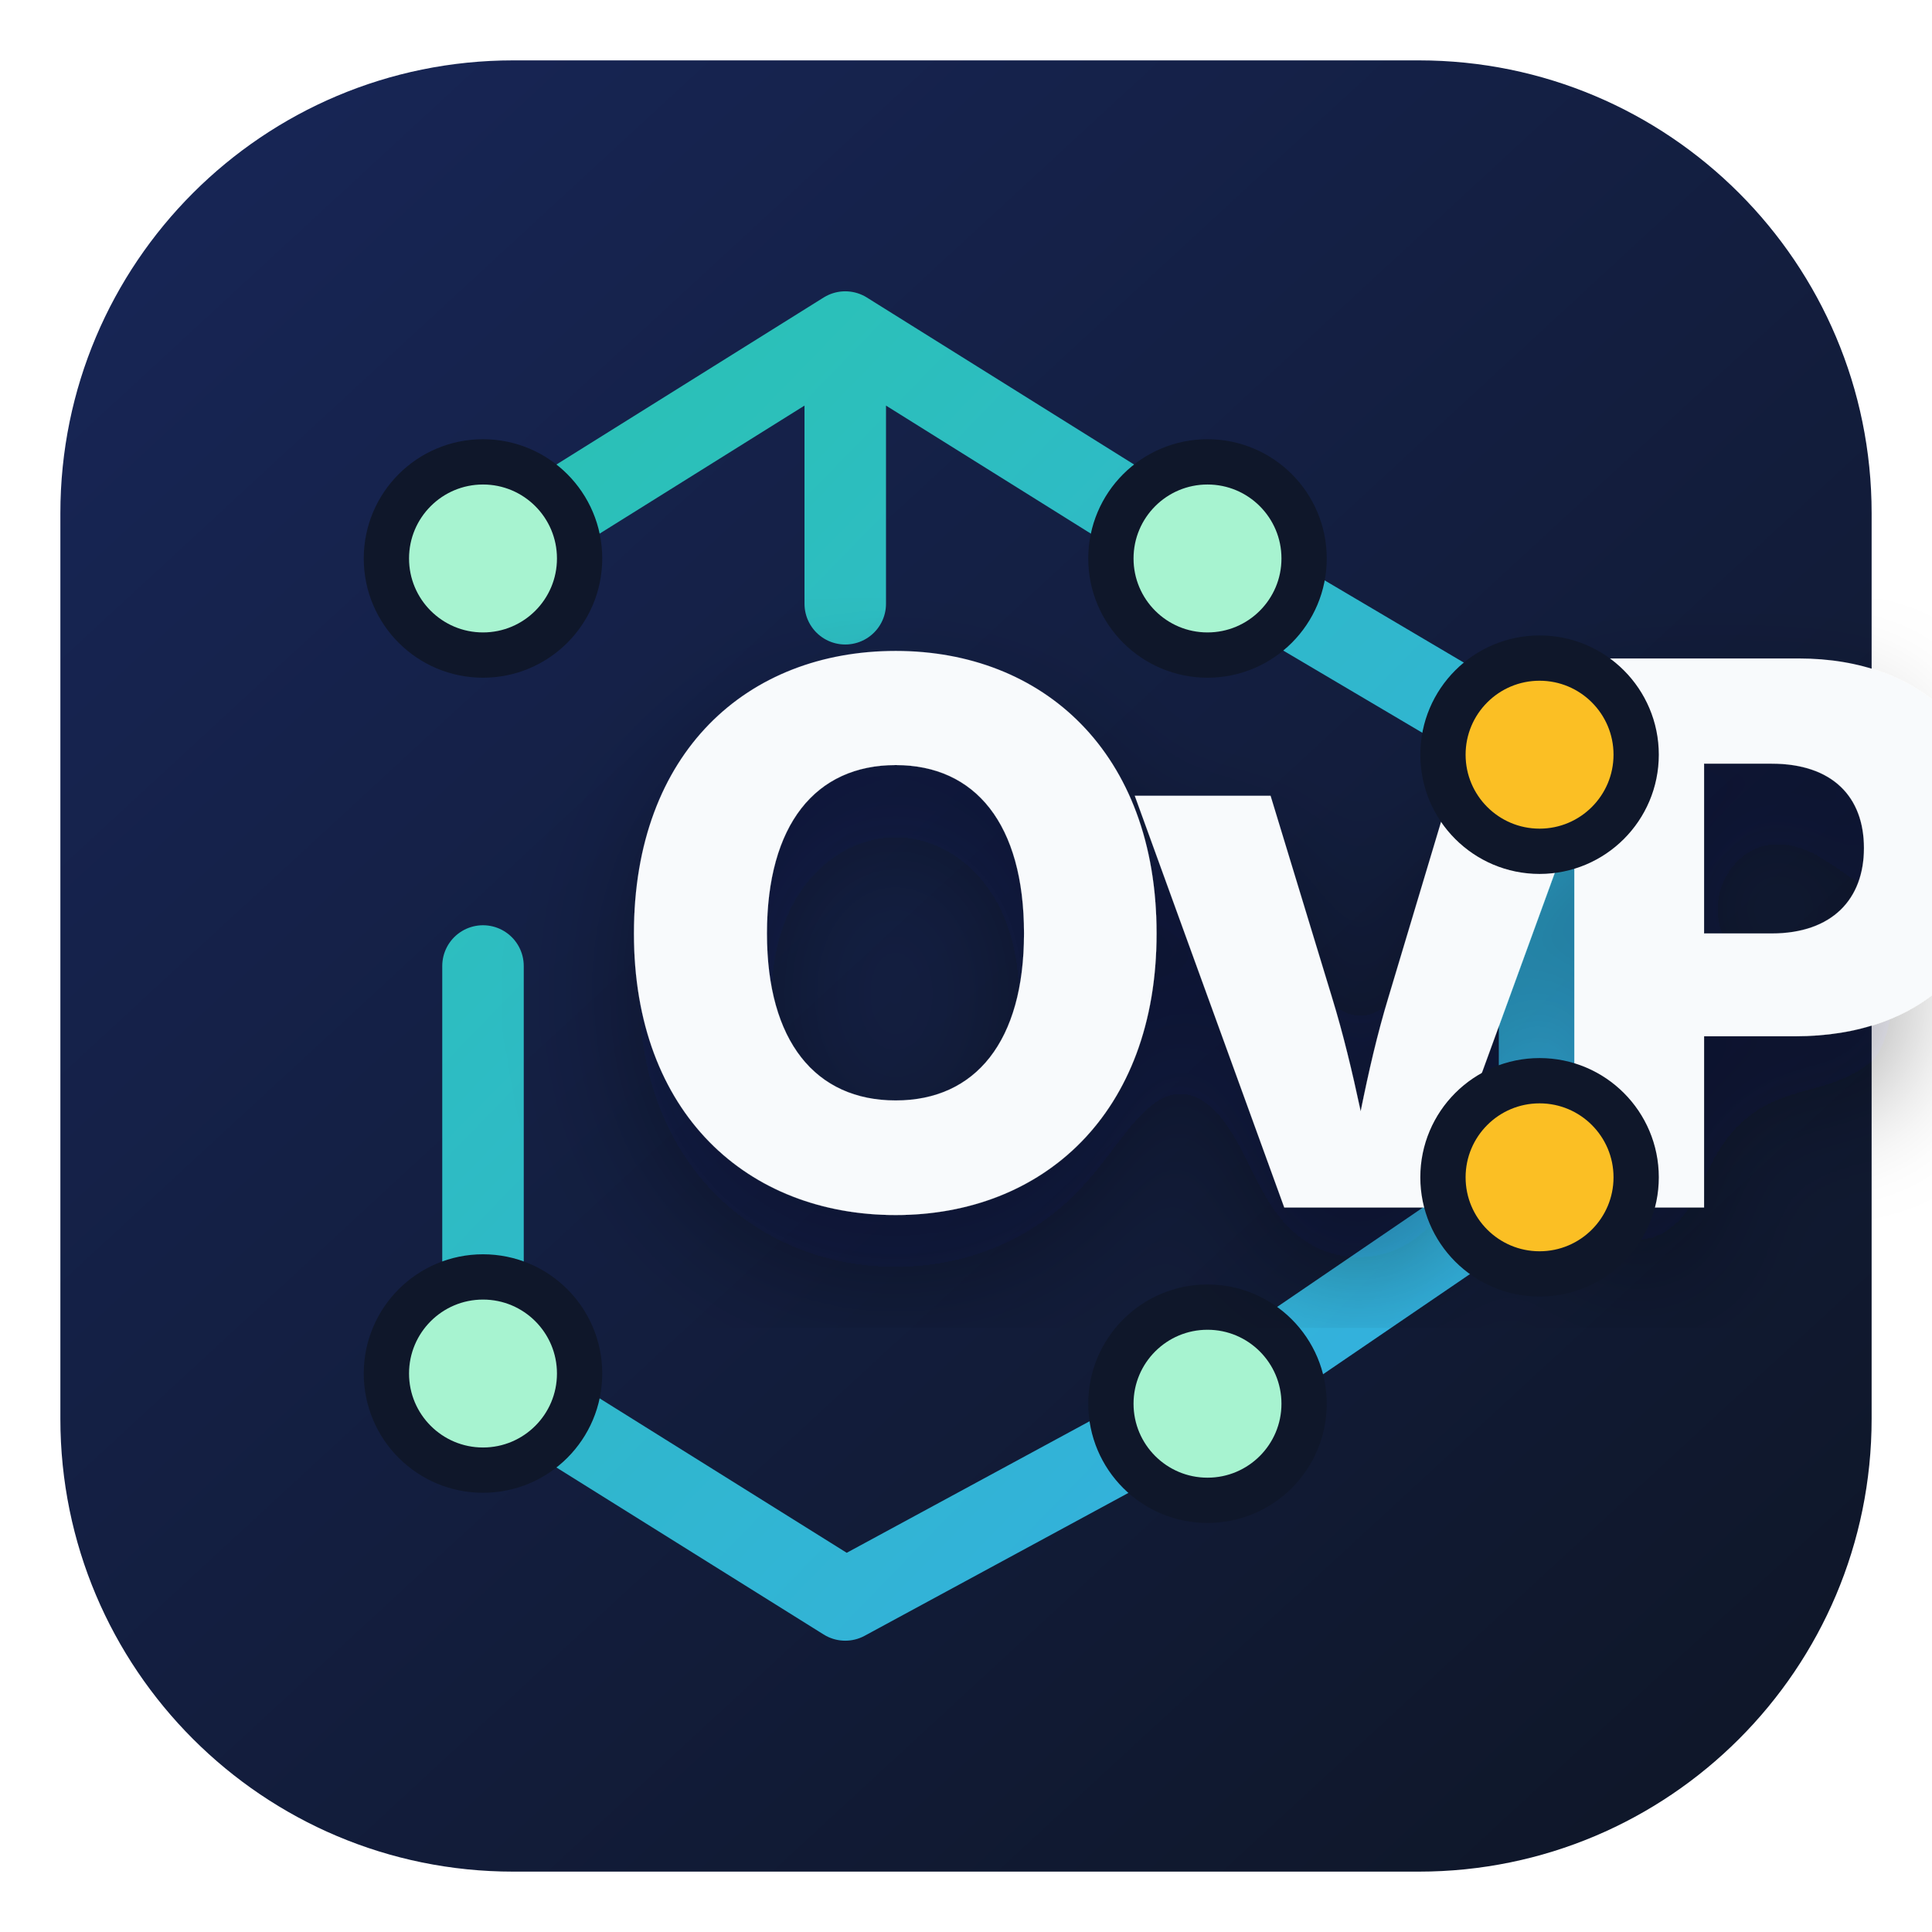
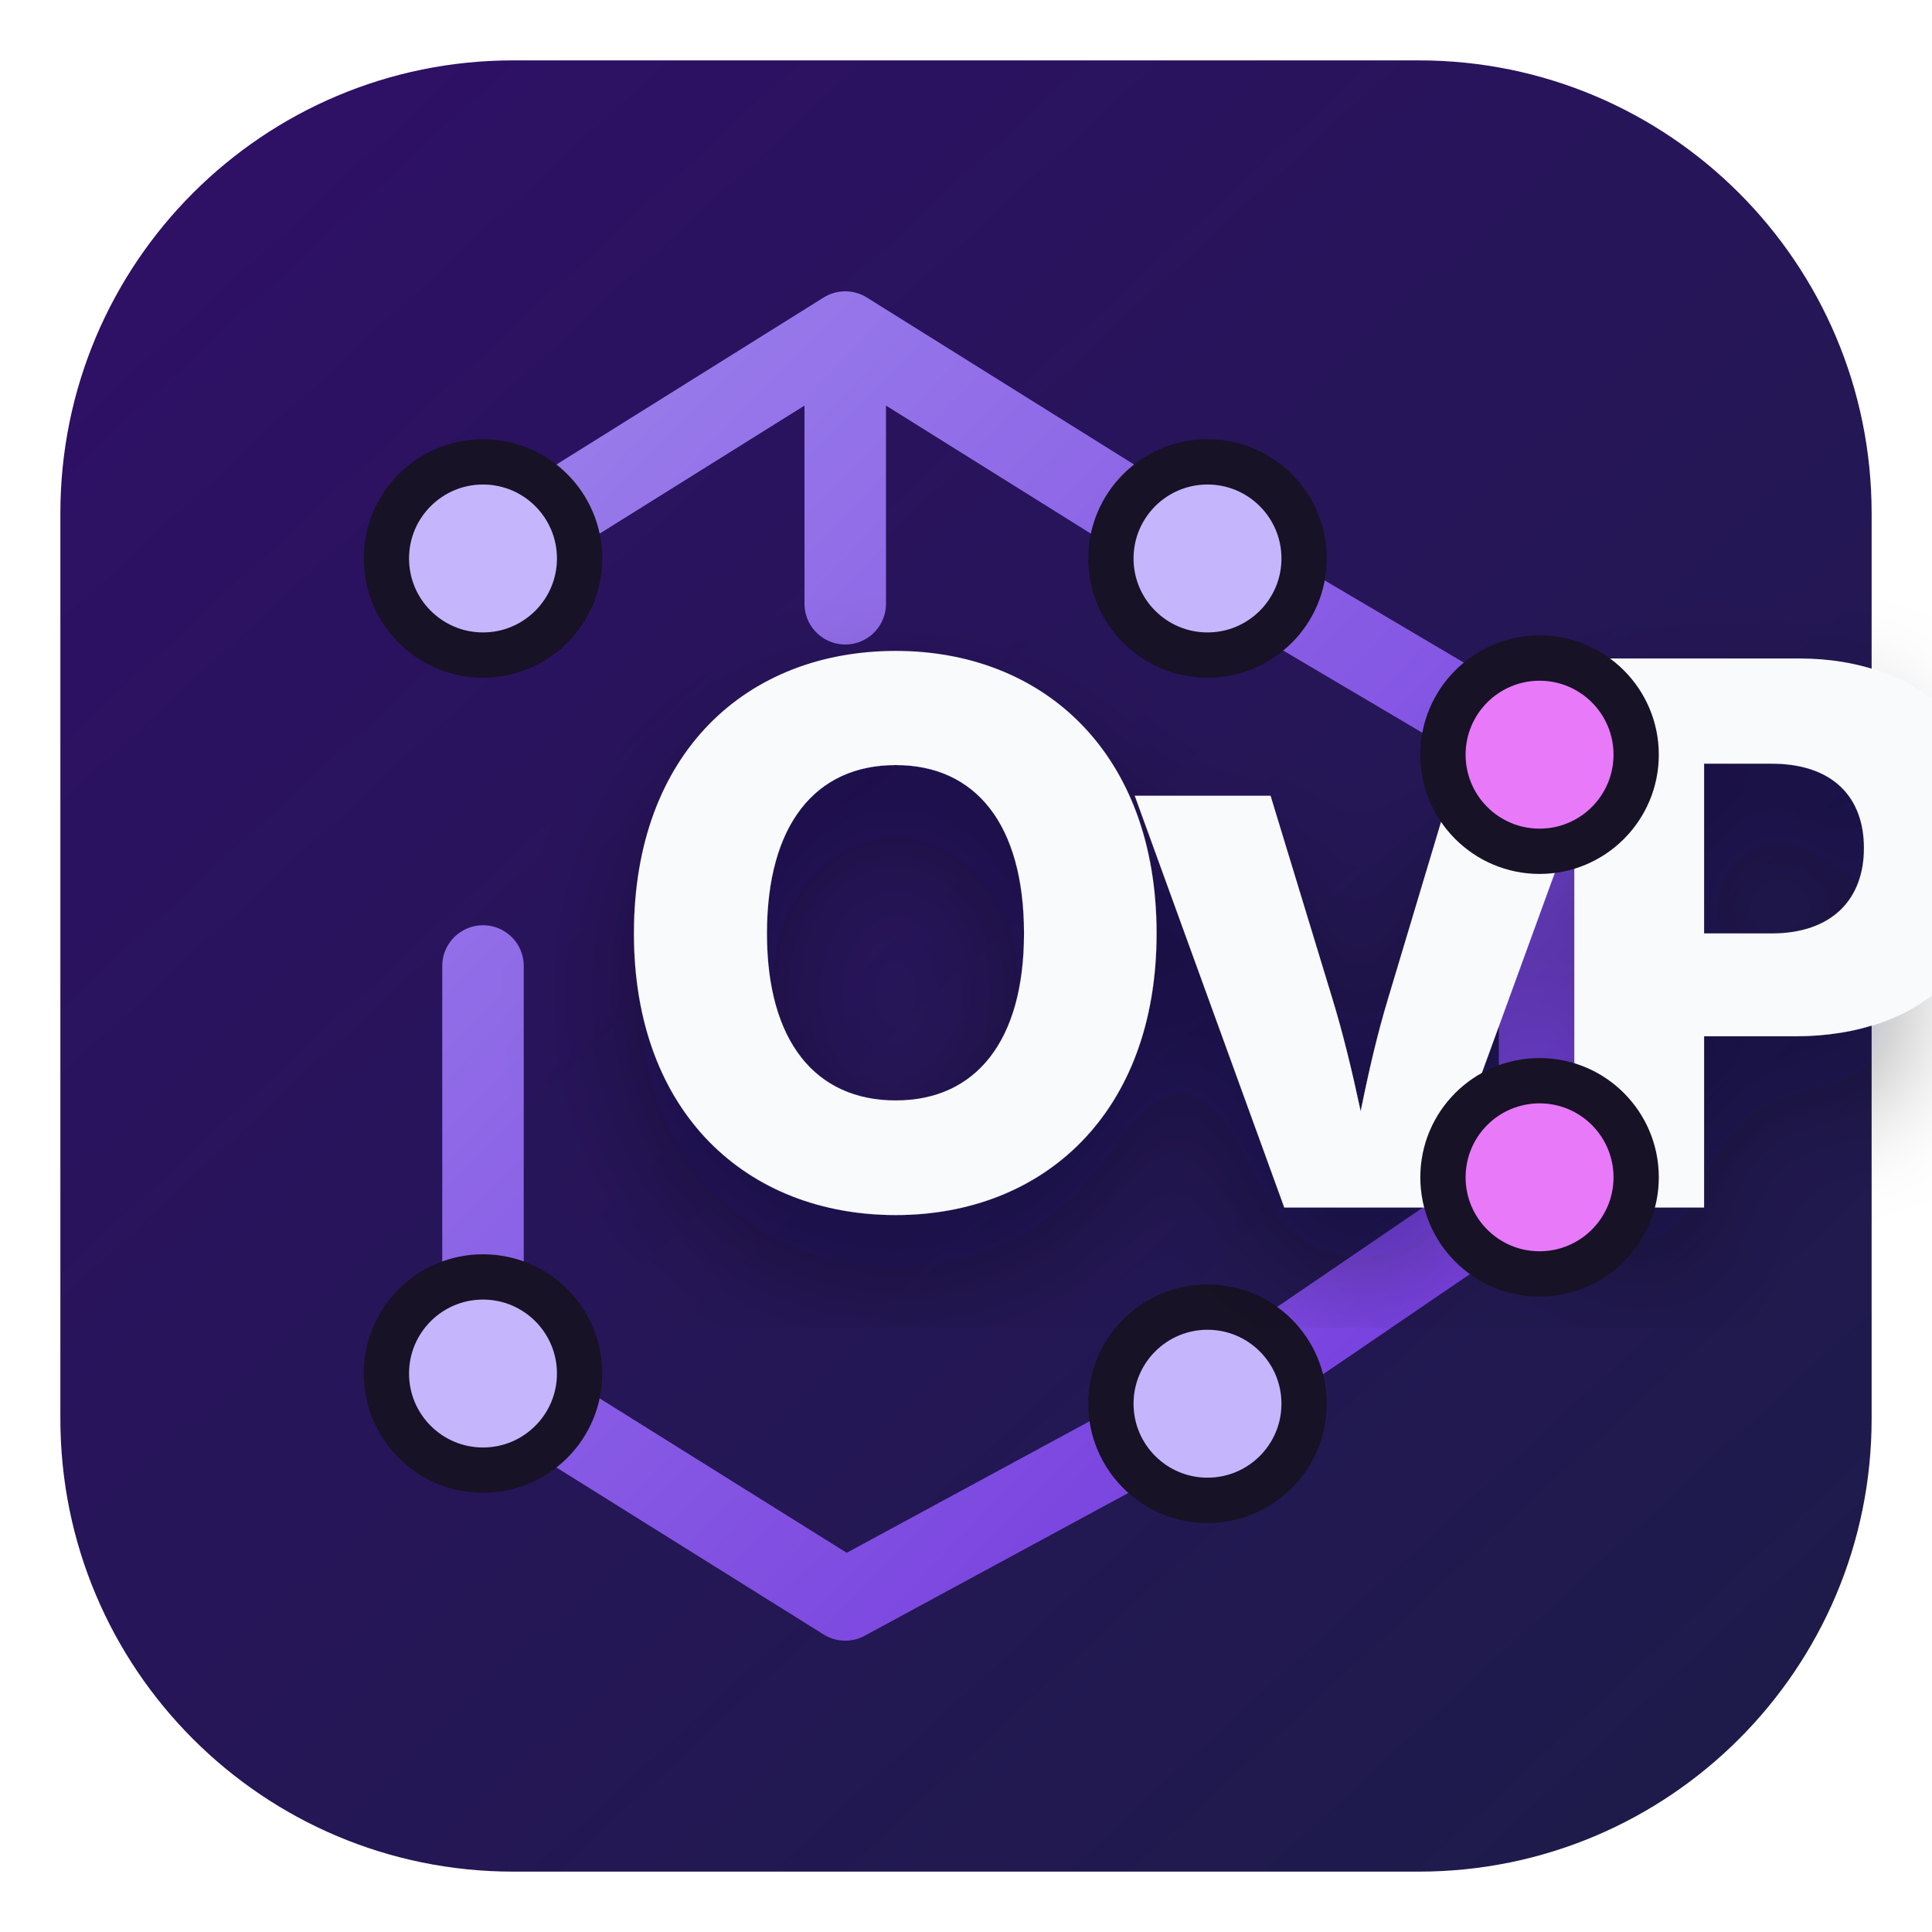
<svg xmlns="http://www.w3.org/2000/svg" viewBox="0 0 64 64" role="img" aria-labelledby="title desc">
  <defs>
    <linearGradient id="bg" x1="8" y1="6" x2="56" y2="58" gradientUnits="userSpaceOnUse">
-       <stop stop-color="#172554" />
-       <stop offset="1" stop-color="#0f172a" />
+       <stop stop-color="#2e1065" />
+       <stop offset="1" stop-color="#1e1b4b" />
    </linearGradient>
    <linearGradient id="accent" x1="15" y1="14" x2="52" y2="50" gradientUnits="userSpaceOnUse">
-       <stop stop-color="#2dd4bf" />
-       <stop offset="1" stop-color="#38bdf8" />
+       <stop stop-color="#a78bfa" />
+       <stop offset="1" stop-color="#7c3aed" />
    </linearGradient>
    <filter id="shadow" x="-20%" y="-20%" width="140%" height="140%">
      <feDropShadow dx="0" dy="2" stdDeviation="2" flood-color="#020617" flood-opacity=".35" />
    </filter>
  </defs>
  <rect x="2" y="2" width="60" height="60" rx="15" fill="url(#bg)" />
  <path d="M16 18.5 28 11l12 7.5M28 11v9M40 18.5 51 25v14L40 46.5 28 53l-12-7.5V32" fill="none" stroke="url(#accent)" stroke-width="2.7" stroke-linecap="round" stroke-linejoin="round" opacity=".9" />
-   <g fill="#a7f3d0" stroke="#0f172a" stroke-width="1.5">
+   <g fill="#c4b5fd" stroke="#171225" stroke-width="1.5">
    <circle cx="16" cy="18.5" r="3.2" />
    <circle cx="40" cy="18.5" r="3.2" />
    <circle cx="16" cy="45.5" r="3.2" />
    <circle cx="40" cy="46.5" r="3.2" />
  </g>
  <g filter="url(#shadow)" fill="#f8fafc" font-family="Inter, SF Pro Display, -apple-system, sans-serif" font-size="25" font-weight="800" letter-spacing="-2">
    <text x="20" y="40">OvP</text>
  </g>
-   <circle cx="51" cy="25" r="3.2" fill="#fbbf24" stroke="#0f172a" stroke-width="1.5" />
-   <circle cx="51" cy="39" r="3.2" fill="#fbbf24" stroke="#0f172a" stroke-width="1.5" />
+   <circle cx="51" cy="25" r="3.2" fill="#e879f9" stroke="#171225" stroke-width="1.5" />
+   <circle cx="51" cy="39" r="3.2" fill="#e879f9" stroke="#171225" stroke-width="1.5" />
</svg>
